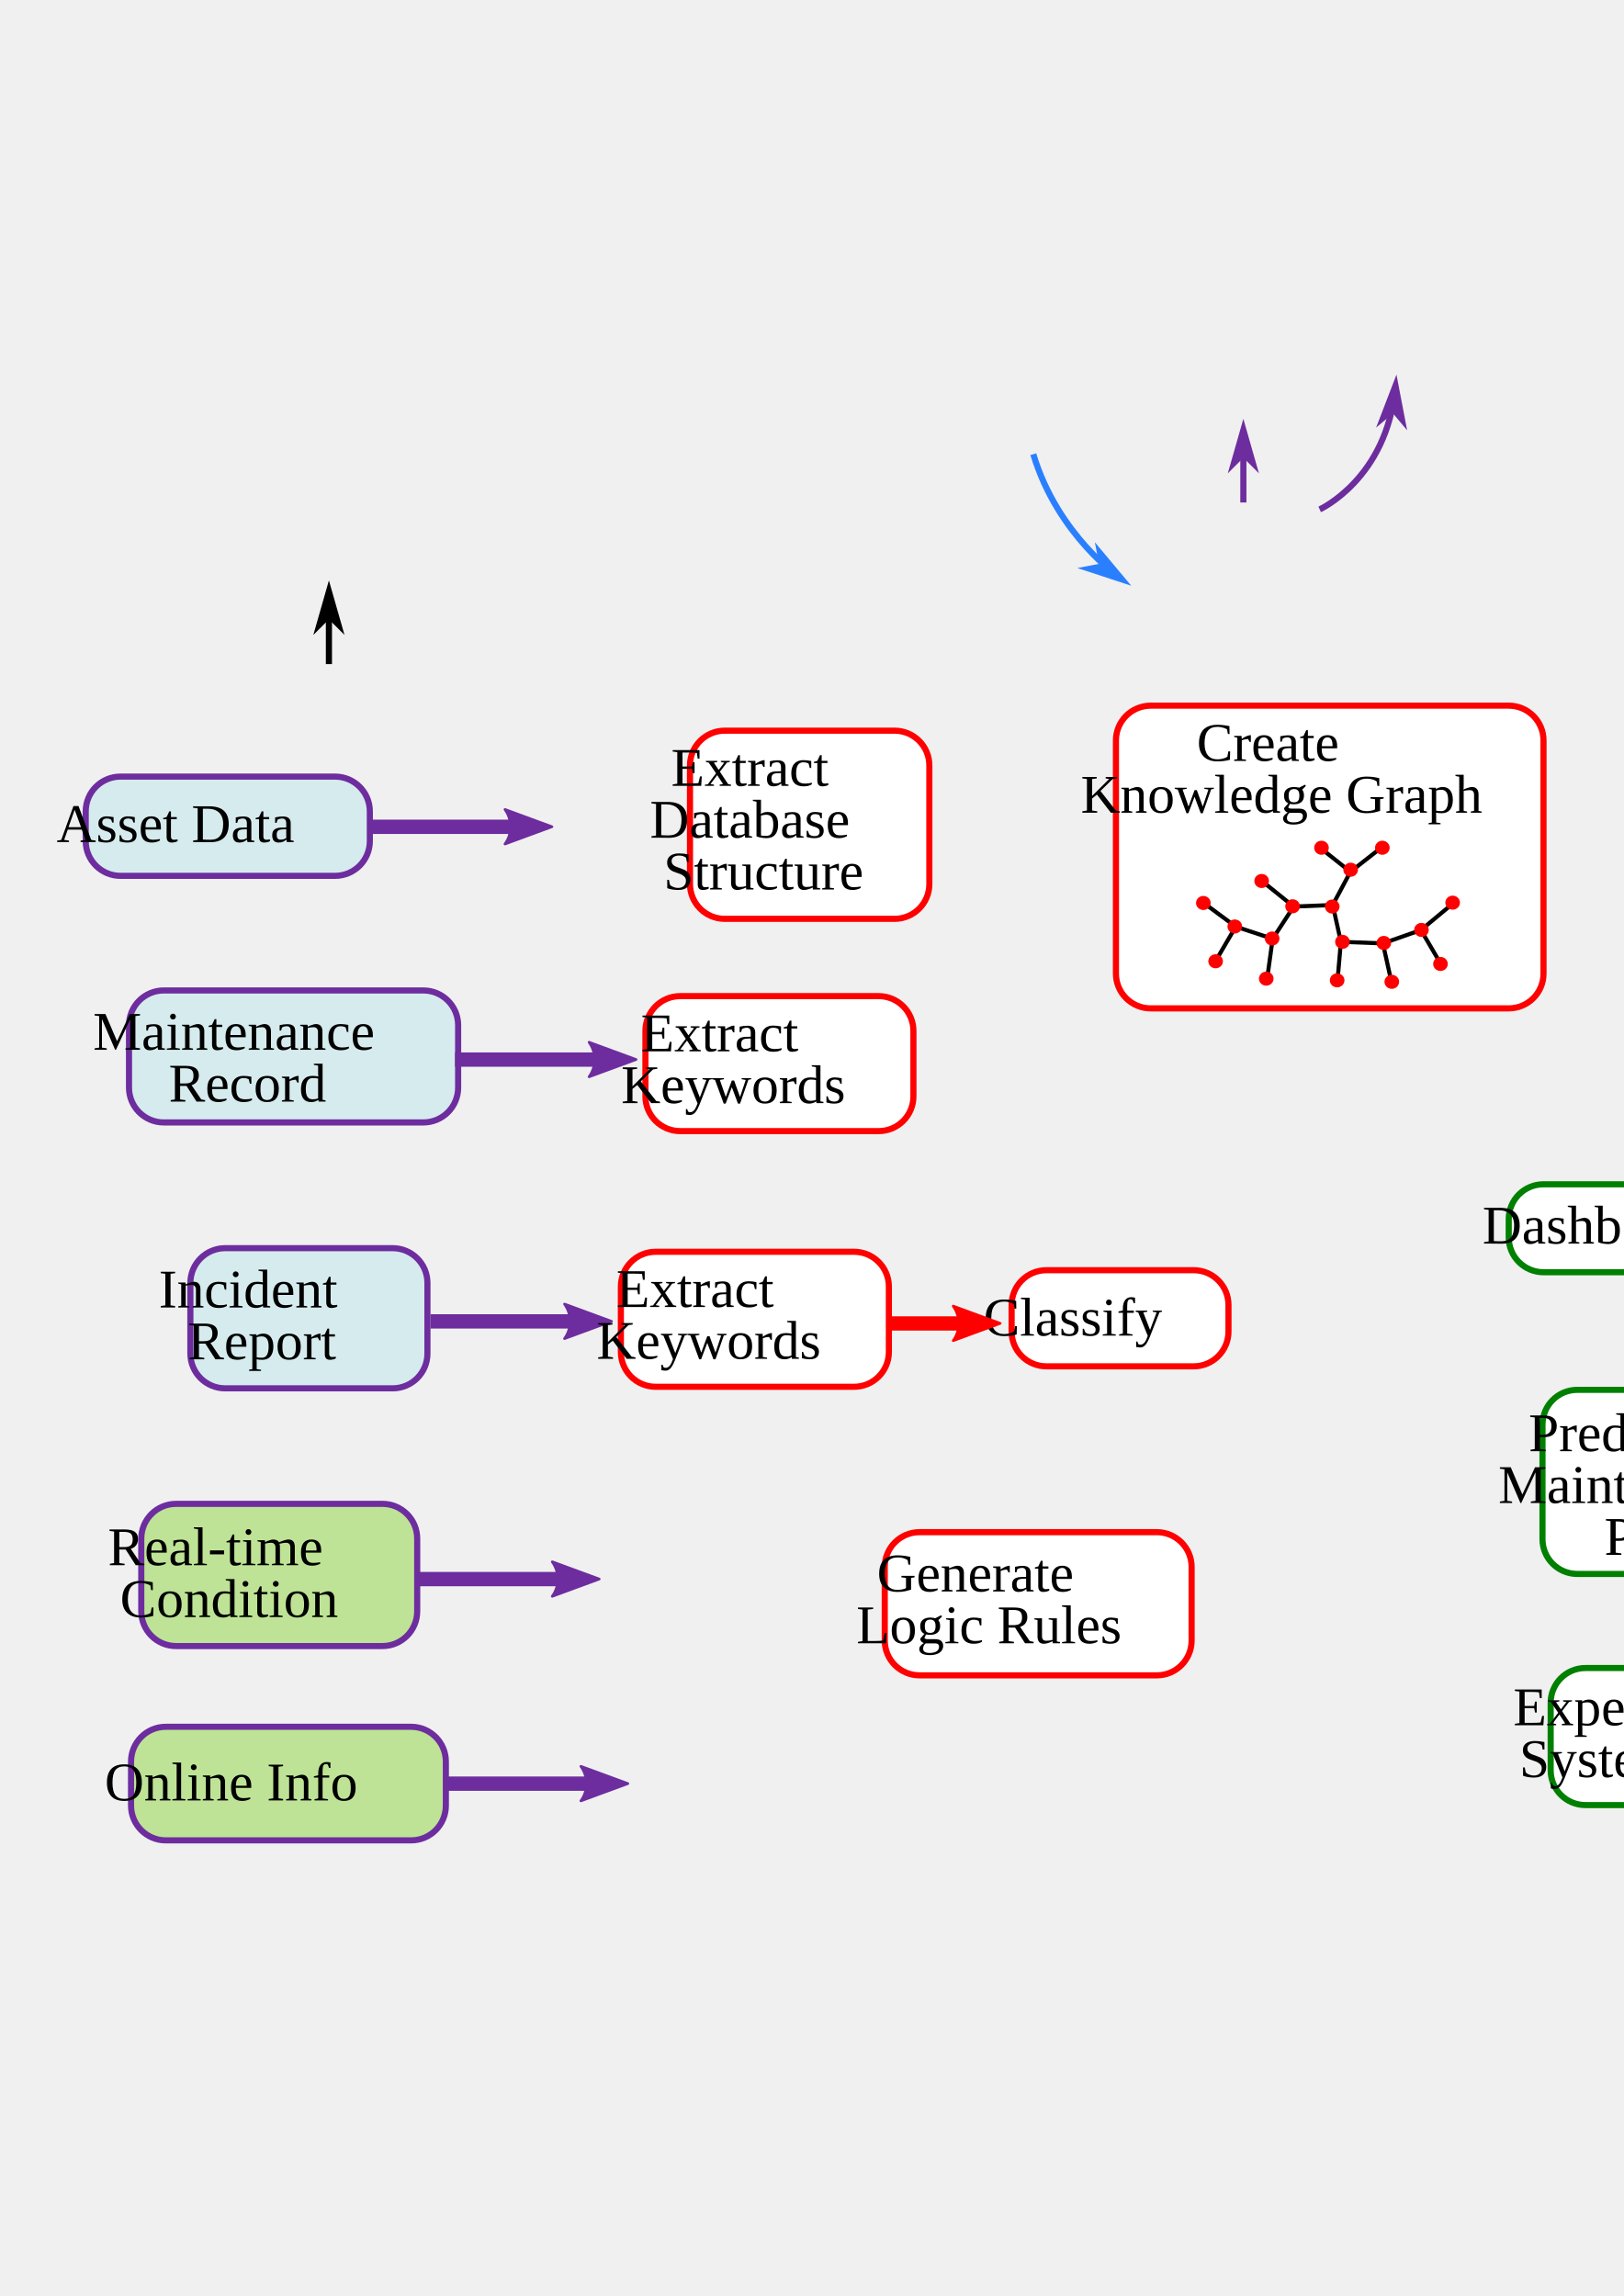
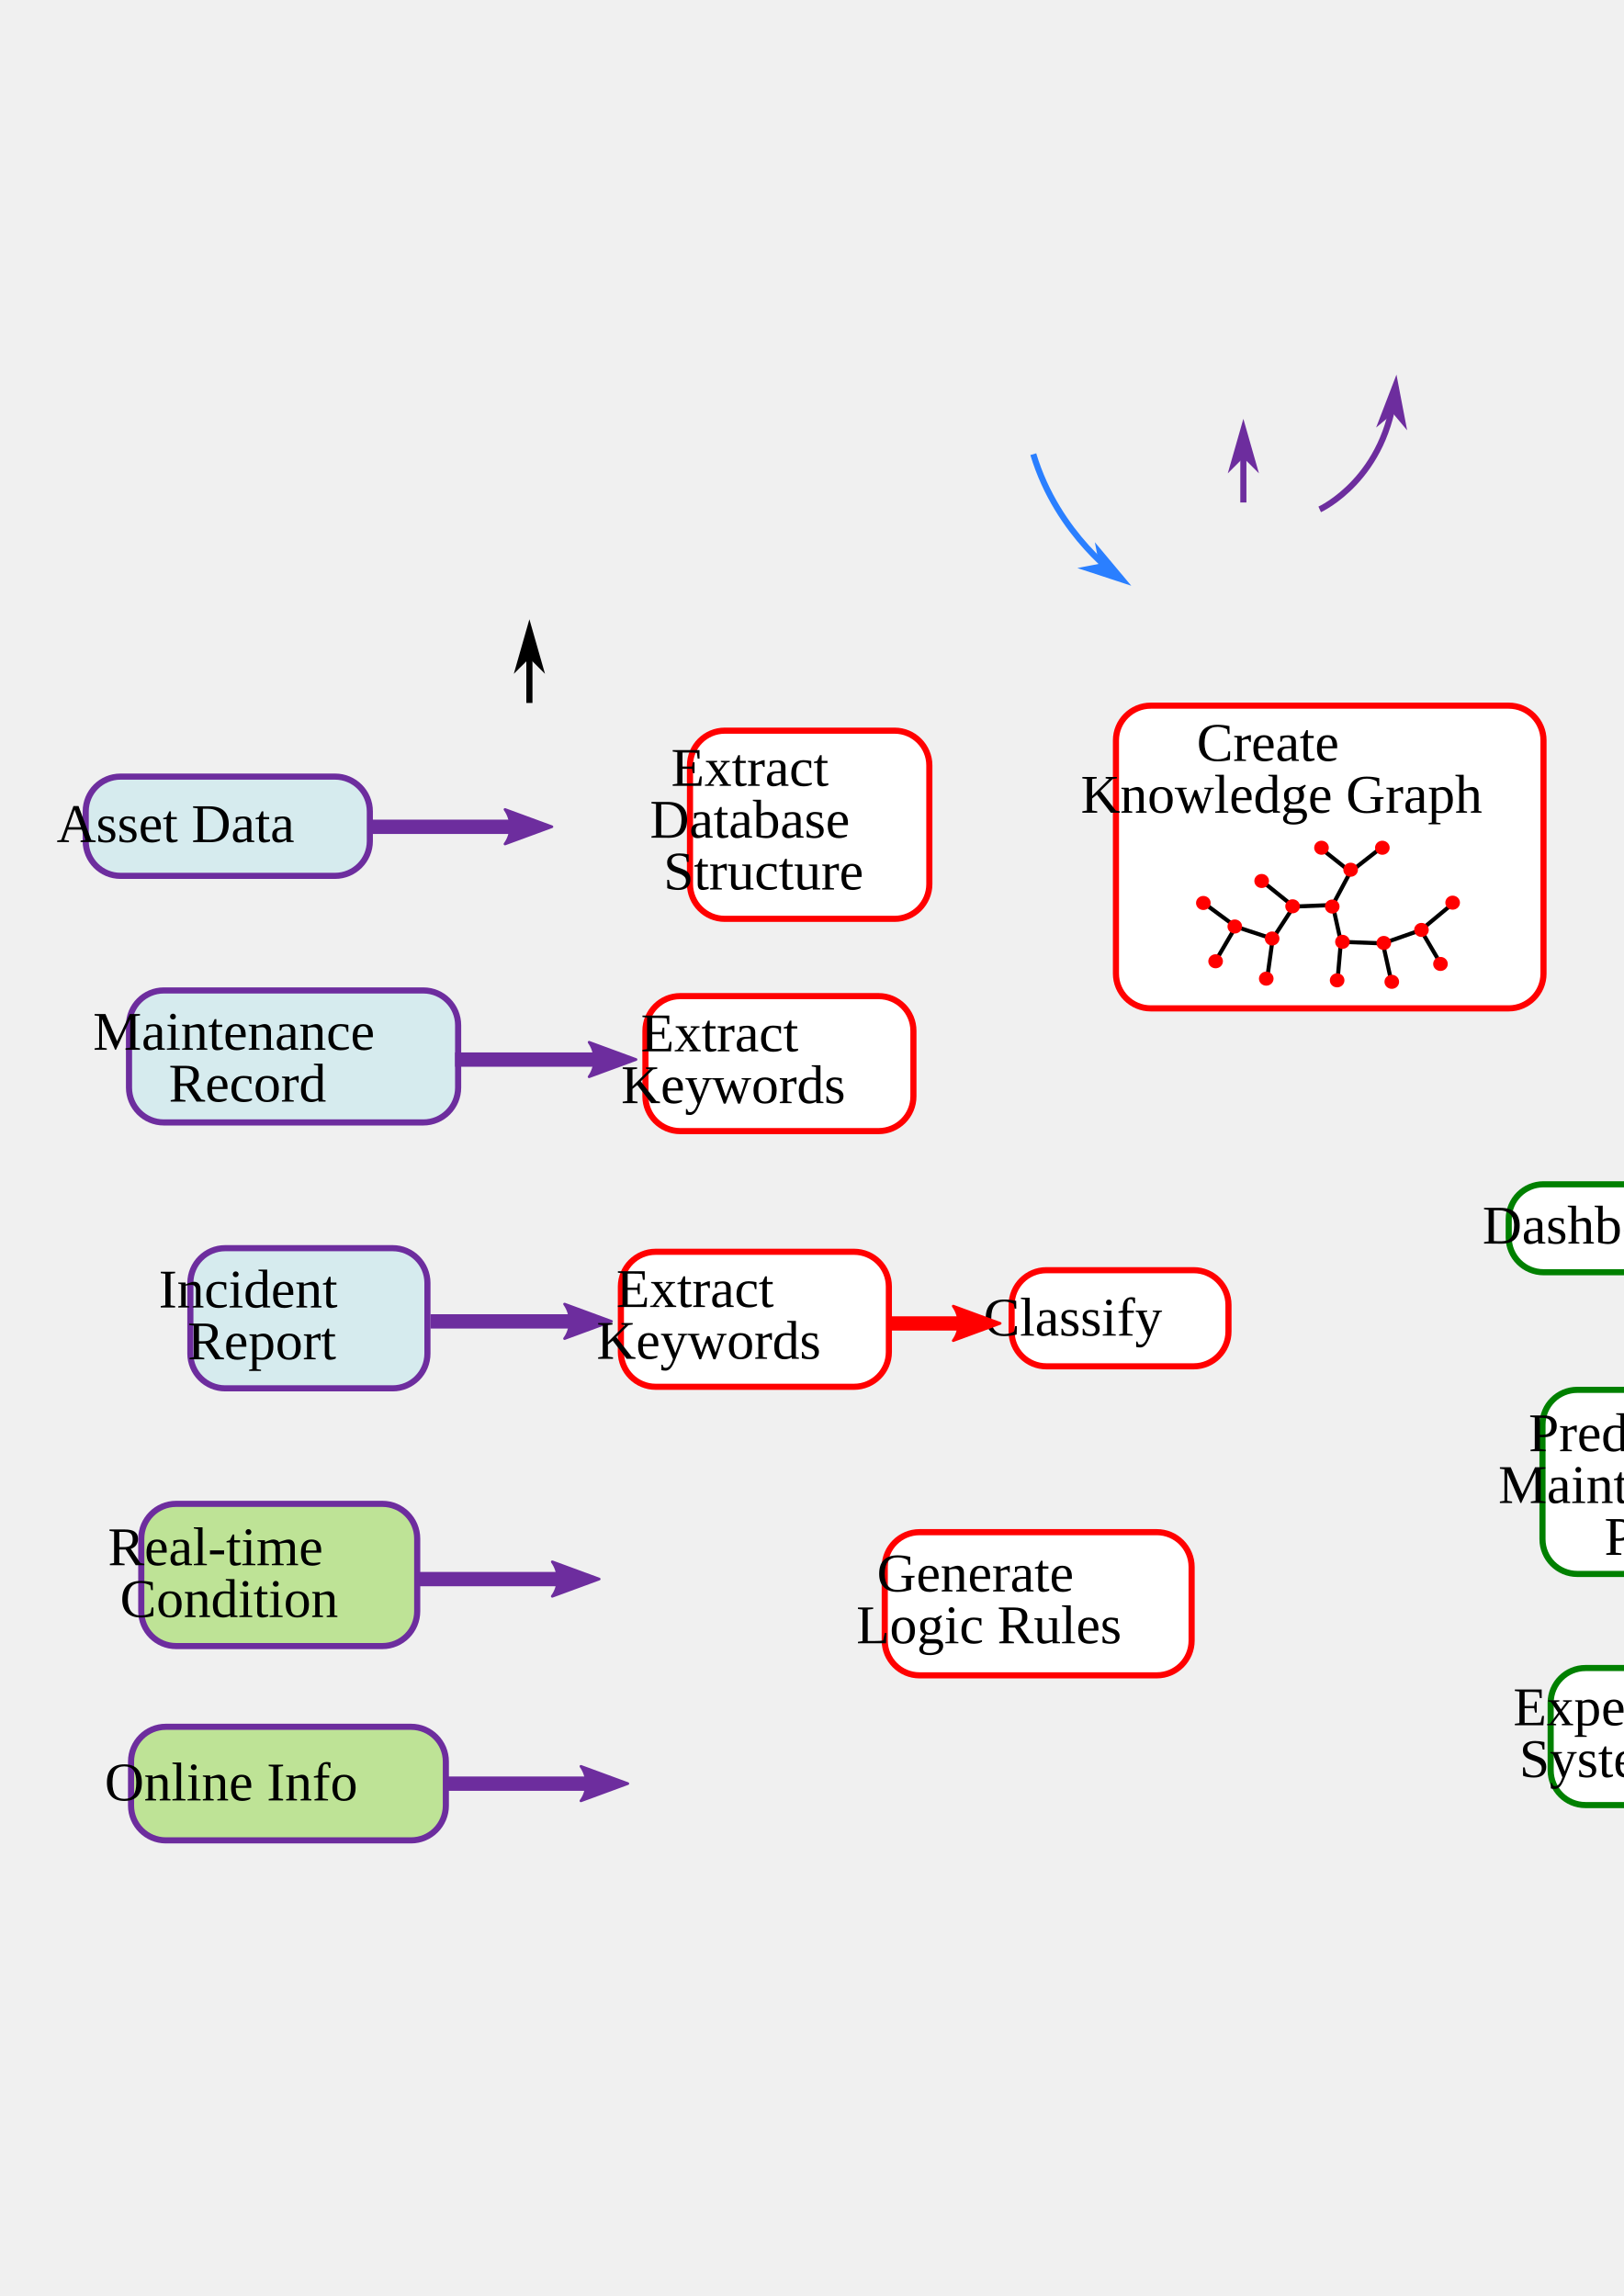
<svg xmlns="http://www.w3.org/2000/svg" width="210mm" height="297mm" viewBox="0 0 210 297" version="1.1" id="svg1285">
  <defs id="defs1279">
    <marker style="overflow:visible;" id="marker3373" refX="0.0" refY="0.0" orient="auto">
      <path transform="scale(0.3) rotate(180) translate(-2.3,0)" d="M 8.719,4.034 L -2.207,0.016 L 8.719,-4.002 C 6.973,-1.63 6.983,1.616 8.719,4.034 z " style="fill-rule:evenodd;stroke-width:0.625;stroke-linejoin:round;stroke:#6d2d9e;stroke-opacity:1;fill:#6d2d9e;fill-opacity:1" id="path3371" />
    </marker>
    <marker style="overflow:visible;" id="marker3291" refX="0.0" refY="0.0" orient="auto">
      <path transform="scale(0.2) rotate(180) translate(6,0)" style="fill-rule:evenodd;stroke:#6d2d9e;stroke-width:1pt;stroke-opacity:1;fill:#6d2d9e;fill-opacity:1" d="M 0.0,0.0 L 5.0,-5.0 L -12.5,0.0 L 5.0,5.0 L 0.0,0.0 z " id="path3289" />
    </marker>
    <marker style="overflow:visible;" id="marker3215" refX="0.0" refY="0.0" orient="auto">
      <path transform="scale(0.3) rotate(180) translate(-2.3,0)" d="M 8.719,4.034 L -2.207,0.016 L 8.719,-4.002 C 6.973,-1.63 6.983,1.616 8.719,4.034 z " style="fill-rule:evenodd;stroke-width:0.625;stroke-linejoin:round;stroke:#6d2d9e;stroke-opacity:1;fill:#6d2d9e;fill-opacity:1" id="path3213" />
    </marker>
    <marker style="overflow:visible;" id="Arrow2Send" refX="0.0" refY="0.0" orient="auto">
      <path transform="scale(0.3) rotate(180) translate(-2.3,0)" d="M 8.719,4.034 L -2.207,0.016 L 8.719,-4.002 C 6.973,-1.63 6.983,1.616 8.719,4.034 z " style="fill-rule:evenodd;stroke-width:0.625;stroke-linejoin:round;stroke:#6d2d9e;stroke-opacity:1;fill:#6d2d9e;fill-opacity:1" id="path2848" />
    </marker>
    <marker style="overflow:visible;" id="Arrow1Send" refX="0.0" refY="0.0" orient="auto">
      <path transform="scale(0.2) rotate(180) translate(6,0)" style="fill-rule:evenodd;stroke:#6d2d9e;stroke-width:1pt;stroke-opacity:1;fill:#6d2d9e;fill-opacity:1" d="M 0.0,0.0 L 5.0,-5.0 L -12.5,0.0 L 5.0,5.0 L 0.0,0.0 z " id="path2830" />
    </marker>
    <marker style="overflow:visible" refX="0" refY="0" orient="auto" id="marker2643">
      <path transform="matrix(-0.4,0,0,-0.4,-4,0)" style="fill:#6d2d9e;fill-opacity:1;fill-rule:evenodd;stroke:#6d2d9e;stroke-width:1pt;stroke-opacity:1" d="M 0,0 5,-5 -12.5,0 5,5 Z" id="path2641" />
    </marker>
    <marker style="overflow:visible" refX="0" refY="0" orient="auto" id="marker2633">
      <path transform="matrix(-0.4,0,0,-0.4,-4,0)" style="fill:#6d2d9e;fill-opacity:1;fill-rule:evenodd;stroke:#6d2d9e;stroke-width:1pt;stroke-opacity:1" d="M 0,0 5,-5 -12.5,0 5,5 Z" id="path2631" />
    </marker>
    <marker style="overflow:visible" id="marker1599-1-7" refX="0" refY="0" orient="auto">
      <path transform="matrix(-0.4,0,0,-0.4,-4,0)" style="fill:#000000;fill-opacity:1;fill-rule:evenodd;stroke:#000000;stroke-width:1pt;stroke-opacity:1" d="M 0,0 5,-5 -12.5,0 5,5 Z" id="path1597-7-5" />
    </marker>
    <marker style="overflow:visible" refX="0" refY="0" orient="auto" id="marker7221-85778">
      <path transform="matrix(-0.4,0,0,-0.4,-4,0)" style="fill:#6d2d9e;fill-opacity:1;fill-rule:evenodd;stroke:#6d2d9e;stroke-width:1pt;stroke-opacity:1" d="M 0,0 5,-5 -12.5,0 5,5 Z" id="path3335" />
    </marker>
    <marker style="overflow:visible" refX="0" refY="0" orient="auto" id="marker7181-73306">
      <path transform="matrix(-0.4,0,0,-0.4,-4,0)" style="fill:#2a7fff;fill-opacity:1;fill-rule:evenodd;stroke:#2a7fff;stroke-width:1pt;stroke-opacity:1" d="M 0,0 5,-5 -12.5,0 5,5 Z" id="path3332" />
    </marker>
    <marker style="overflow:visible" id="marker7221-3-6" refX="0" refY="0" orient="auto">
      <path transform="matrix(-0.4,0,0,-0.4,-4,0)" style="fill:#000000;fill-opacity:1;fill-rule:evenodd;stroke:#000000;stroke-width:1pt;stroke-opacity:1" d="M 0,0 5,-5 -12.5,0 5,5 Z" id="path7219-56-0" />
    </marker>
    <marker style="overflow:visible" id="marker3373-9" refX="0" refY="0" orient="auto">
      <path transform="matrix(-0.3,0,0,-0.3,0.69,0)" d="M 8.719,4.034 -2.207,0.016 8.719,-4.002 c -1.745,2.372 -1.735,5.617 -6e-7,8.035 z" style="fill:#6d2d9e;fill-opacity:1;fill-rule:evenodd;stroke:#6d2d9e;stroke-width:0.625;stroke-linejoin:round;stroke-opacity:1" id="path3371-0" />
    </marker>
    <marker style="overflow:visible" id="marker3373-6" refX="0" refY="0" orient="auto">
      <path transform="matrix(-0.3,0,0,-0.3,0.69,0)" d="M 8.719,4.034 -2.207,0.016 8.719,-4.002 c -1.745,2.372 -1.735,5.617 -6e-7,8.035 z" style="fill:#6d2d9e;fill-opacity:1;fill-rule:evenodd;stroke:#6d2d9e;stroke-width:0.625;stroke-linejoin:round;stroke-opacity:1" id="path3371-7" />
    </marker>
    <marker style="overflow:visible" id="marker3373-4" refX="0" refY="0" orient="auto">
      <path transform="matrix(-0.3,0,0,-0.3,0.69,0)" d="M 8.719,4.034 -2.207,0.016 8.719,-4.002 c -1.745,2.372 -1.735,5.617 -6e-7,8.035 z" style="fill:#6d2d9e;fill-opacity:1;fill-rule:evenodd;stroke:#6d2d9e;stroke-width:0.625;stroke-linejoin:round;stroke-opacity:1" id="path3371-06" />
    </marker>
    <marker style="overflow:visible" id="marker3373-7" refX="0" refY="0" orient="auto">
      <path transform="matrix(-0.3,0,0,-0.3,0.69,0)" d="M 8.719,4.034 -2.207,0.016 8.719,-4.002 c -1.745,2.372 -1.735,5.617 -6e-7,8.035 z" style="fill:#6d2d9e;fill-opacity:1;fill-rule:evenodd;stroke:#6d2d9e;stroke-width:0.625;stroke-linejoin:round;stroke-opacity:1" id="path3371-4" />
    </marker>
    <marker style="overflow:visible" id="marker3373-3" refX="0" refY="0" orient="auto">
      <path transform="matrix(-0.3,0,0,-0.3,0.69,0)" d="M 8.719,4.034 -2.207,0.016 8.719,-4.002 c -1.745,2.372 -1.735,5.617 -6e-7,8.035 z" style="fill:#ff0000;fill-opacity:1;fill-rule:evenodd;stroke:#ff0000;stroke-width:0.625;stroke-linejoin:round;stroke-opacity:1" id="path3371-78" />
    </marker>
  </defs>
  <g id="layer1">
    <g id="g2397" transform="translate(-67.8166,-33.55975)">
      <rect style="vector-effect:none;fill:#d6ebee;fill-opacity:1;stroke:#6d2d9e;stroke-width:0.794;stroke-linecap:butt;stroke-linejoin:round;stroke-miterlimit:4;stroke-dasharray:none;stroke-dashoffset:0;stroke-opacity:1" id="rect481-1-1" width="36.746" height="12.839" x="78.903" y="134.017" ry="4.498" />
      <text xml:space="preserve" style="font-style:normal;font-variant:normal;font-weight:normal;font-stretch:normal;font-size:7.056px;line-height:1.25;font-family:'Times New Roman';-inkscape-font-specification:'Times New Roman, Normal';font-variant-ligatures:normal;font-variant-caps:normal;font-variant-numeric:normal;font-feature-settings:normal;text-align:start;letter-spacing:0px;word-spacing:0px;writing-mode:lr-tb;text-anchor:start;fill:#000000;fill-opacity:1;stroke:none;stroke-width:0.265" x="96.7" y="142.483" id="text485-1-2">
        <tspan x="96.7" y="142.483" style="font-style:normal;font-variant:normal;font-weight:normal;font-stretch:normal;font-size:7.056px;font-family:'Times New Roman';-inkscape-font-specification:'Times New Roman, Normal';font-variant-ligatures:normal;font-variant-caps:normal;font-variant-numeric:normal;font-feature-settings:normal;text-align:center;writing-mode:lr-tb;text-anchor:middle;stroke-width:0.265" id="tspan487-6-7">Asset Data</tspan>
      </text>
    </g>
    <path id="path7169-4" d="m 170.682,65.893 c 0,0 8.731,-3.969 9.79,-15.875" style="font-variation-settings:normal;opacity:1;vector-effect:none;fill:none;fill-opacity:1;stroke:#6d2d9e;stroke-width:0.794;stroke-linecap:butt;stroke-linejoin:round;stroke-miterlimit:4;stroke-dasharray:none;stroke-dashoffset:0;stroke-opacity:1;marker-end:url(#marker7221-85778);stop-color:#000000;stop-opacity:1" />
    <path id="path7171-7" d="m 133.64,58.75 c 3.175,10.583 11.377,16.14 11.377,16.14" style="fill:none;stroke:#2a7fff;stroke-width:0.794;stroke-linecap:butt;stroke-linejoin:miter;stroke-miterlimit:4;stroke-dasharray:none;stroke-opacity:1;marker-end:url(#marker7181-73306)" />
    <g transform="translate(-0.1897493,-51.67211)" id="g494-9-6-3" style="stroke-width:0.794;stroke-miterlimit:4;stroke-dasharray:none">
      <rect style="opacity:1;vector-effect:none;fill:#ffffff;fill-opacity:1;stroke:#ff0000;stroke-width:0.794;stroke-linecap:butt;stroke-linejoin:round;stroke-miterlimit:4;stroke-dasharray:none;stroke-dashoffset:0;stroke-opacity:1" id="rect481-2-1-6" width="30.956" height="24.342" x="89.429" y="146.188" ry="4.498" />
      <text xml:space="preserve" style="font-style:normal;font-variant:normal;font-weight:normal;font-stretch:normal;font-size:7.056px;line-height:0;font-family:'Times New Roman';-inkscape-font-specification:'Times New Roman, Normal';font-variant-ligatures:normal;font-variant-caps:normal;font-variant-numeric:normal;font-feature-settings:normal;text-align:start;letter-spacing:0px;word-spacing:0px;writing-mode:lr-tb;text-anchor:start;fill:#000000;fill-opacity:1;stroke:none;stroke-width:0.794;stroke-miterlimit:4;stroke-dasharray:none" x="105.109" y="153.331" id="text485-2-1-7">
        <tspan x="105.109" y="153.331" style="line-height:0.95;text-align:center;text-anchor:middle;stroke-width:0.794;stroke-miterlimit:4;stroke-dasharray:none" id="tspan487-8-5-5">Extract</tspan>
        <tspan x="105.109" y="160.034" style="line-height:0.95;text-align:center;text-anchor:middle;stroke-width:0.794;stroke-miterlimit:4;stroke-dasharray:none" id="tspan4408">Database</tspan>
        <tspan x="105.109" y="166.737" style="line-height:0.95;text-align:center;text-anchor:middle;stroke-width:0.794;stroke-miterlimit:4;stroke-dasharray:none" id="tspan4410">Structure</tspan>
      </text>
    </g>
    <path id="path7169-2" d="M 47.976,106.951 H 68.878" style="font-variation-settings:normal;vector-effect:none;fill:none;fill-opacity:1;stroke:#6d2d9e;stroke-width:1.852;stroke-linecap:butt;stroke-linejoin:round;stroke-miterlimit:4;stroke-dasharray:none;stroke-dashoffset:0;stroke-opacity:1;marker-end:url(#marker3373);stop-color:#000000" />
    <path id="path7169-2-3" d="M 160.809,65.003 V 55.742" style="font-variation-settings:normal;vector-effect:none;fill:none;fill-opacity:1;stroke:#6d2d9e;stroke-width:0.794;stroke-linecap:butt;stroke-linejoin:round;stroke-miterlimit:4;stroke-dasharray:none;stroke-dashoffset:0;stroke-opacity:1;marker-end:url(#marker2643);stop-color:#000000" />
-     <g id="g6311-6" transform="translate(-48.34969,-427.0707)">
+     <g id="g6311-6" transform="translate(-22.42053,-422.0437)">
      <path id="path7169-2-1" d="m 90.89,512.975 v -9.26" style="fill:none;stroke:#000000;stroke-width:0.794;stroke-linecap:butt;stroke-linejoin:miter;stroke-miterlimit:4;stroke-dasharray:none;stroke-opacity:1;marker-end:url(#marker7221-3-6)" />
    </g>
    <g id="g2397-5" transform="translate(-58.51424,-6.6894)">
      <rect style="vector-effect:none;fill:#d6ebee;fill-opacity:1;stroke:#6d2d9e;stroke-width:0.794;stroke-linecap:butt;stroke-linejoin:round;stroke-miterlimit:4;stroke-dasharray:none;stroke-dashoffset:0;stroke-opacity:1" id="rect481-1-1-4" width="42.567" height="17.073" x="75.199" y="134.81" ry="4.498" />
      <text xml:space="preserve" style="font-style:normal;font-variant:normal;font-weight:normal;font-stretch:normal;font-size:7.056px;line-height:0.95;font-family:'Times New Roman';-inkscape-font-specification:'Times New Roman, Normal';font-variant-ligatures:normal;font-variant-caps:normal;font-variant-numeric:normal;font-feature-settings:normal;text-align:start;letter-spacing:0px;word-spacing:0px;writing-mode:lr-tb;text-anchor:start;fill:#000000;fill-opacity:1;stroke:none;stroke-width:0.265" x="96.7" y="142.483" id="text485-1-2-9">
        <tspan x="96.7" y="142.483" style="font-style:normal;font-variant:normal;font-weight:normal;font-stretch:normal;font-size:7.056px;font-family:'Times New Roman';-inkscape-font-specification:'Times New Roman, Normal';font-variant-ligatures:normal;font-variant-caps:normal;font-variant-numeric:normal;font-feature-settings:normal;text-align:center;writing-mode:lr-tb;text-anchor:middle;stroke-width:0.265" id="tspan487-6-7-2">Maintenance</tspan>
        <tspan x="96.7" y="149.186" style="font-style:normal;font-variant:normal;font-weight:normal;font-stretch:normal;font-size:7.056px;font-family:'Times New Roman';-inkscape-font-specification:'Times New Roman, Normal';font-variant-ligatures:normal;font-variant-caps:normal;font-variant-numeric:normal;font-feature-settings:normal;text-align:center;writing-mode:lr-tb;text-anchor:middle;stroke-width:0.265" id="tspan2578">Record</tspan>
      </text>
    </g>
    <g id="g2397-57" transform="translate(-56.66216,26.6481)">
      <rect style="vector-effect:none;fill:#d6ebee;fill-opacity:1;stroke:#6d2d9e;stroke-width:0.794;stroke-linecap:butt;stroke-linejoin:round;stroke-miterlimit:4;stroke-dasharray:none;stroke-dashoffset:0;stroke-opacity:1" id="rect481-1-1-49" width="30.66" height="18.131" x="81.284" y="134.81" ry="4.498" />
      <text xml:space="preserve" style="font-style:normal;font-variant:normal;font-weight:normal;font-stretch:normal;font-size:7.056px;line-height:0.95;font-family:'Times New Roman';-inkscape-font-specification:'Times New Roman, Normal';font-variant-ligatures:normal;font-variant-caps:normal;font-variant-numeric:normal;font-feature-settings:normal;text-align:start;letter-spacing:0px;word-spacing:0px;writing-mode:lr-tb;text-anchor:start;fill:#000000;fill-opacity:1;stroke:none;stroke-width:0.265" x="96.7" y="142.483" id="text485-1-2-94">
        <tspan x="96.7" y="142.483" style="font-style:normal;font-variant:normal;font-weight:normal;font-stretch:normal;font-size:7.056px;font-family:'Times New Roman';-inkscape-font-specification:'Times New Roman, Normal';font-variant-ligatures:normal;font-variant-caps:normal;font-variant-numeric:normal;font-feature-settings:normal;text-align:center;writing-mode:lr-tb;text-anchor:middle;stroke-width:0.265" id="tspan487-6-7-5">Incident</tspan>
        <tspan x="96.7" y="149.186" style="font-style:normal;font-variant:normal;font-weight:normal;font-stretch:normal;font-size:7.056px;font-family:'Times New Roman';-inkscape-font-specification:'Times New Roman, Normal';font-variant-ligatures:normal;font-variant-caps:normal;font-variant-numeric:normal;font-feature-settings:normal;text-align:center;writing-mode:lr-tb;text-anchor:middle;stroke-width:0.265" id="tspan2580">Report</tspan>
      </text>
    </g>
    <g id="g2397-9" transform="translate(-60.89549,59.9856)">
      <rect style="vector-effect:none;fill:#bee396;fill-opacity:1;stroke:#6d2d9e;stroke-width:0.794;stroke-linecap:butt;stroke-linejoin:round;stroke-miterlimit:4;stroke-dasharray:none;stroke-dashoffset:0;stroke-opacity:1" id="rect481-1-1-3" width="35.687" height="18.396" x="79.167" y="134.546" ry="4.498" />
      <text xml:space="preserve" style="font-style:normal;font-variant:normal;font-weight:normal;font-stretch:normal;font-size:7.056px;line-height:0.95;font-family:'Times New Roman';-inkscape-font-specification:'Times New Roman, Normal';font-variant-ligatures:normal;font-variant-caps:normal;font-variant-numeric:normal;font-feature-settings:normal;text-align:start;letter-spacing:0px;word-spacing:0px;writing-mode:lr-tb;text-anchor:start;fill:#000000;fill-opacity:1;stroke:none;stroke-width:0.265" x="96.7" y="142.483" id="text485-1-2-5">
        <tspan x="96.7" y="142.483" style="font-style:normal;font-variant:normal;font-weight:normal;font-stretch:normal;font-size:7.056px;font-family:'Times New Roman';-inkscape-font-specification:'Times New Roman, Normal';font-variant-ligatures:normal;font-variant-caps:normal;font-variant-numeric:normal;font-feature-settings:normal;text-align:center;writing-mode:lr-tb;text-anchor:middle;stroke-width:0.265" id="tspan487-6-7-7">Real-time</tspan>
        <tspan x="96.7" y="149.186" style="font-style:normal;font-variant:normal;font-weight:normal;font-stretch:normal;font-size:7.056px;font-family:'Times New Roman';-inkscape-font-specification:'Times New Roman, Normal';font-variant-ligatures:normal;font-variant-caps:normal;font-variant-numeric:normal;font-feature-settings:normal;text-align:center;writing-mode:lr-tb;text-anchor:middle;stroke-width:0.265" id="tspan2582">Condition</tspan>
      </text>
    </g>
    <g id="g2397-9-0" transform="translate(-60.63091,90.41268)">
      <rect style="vector-effect:none;fill:#bee396;fill-opacity:1;stroke:#6d2d9e;stroke-width:0.794;stroke-linecap:butt;stroke-linejoin:round;stroke-miterlimit:4;stroke-dasharray:none;stroke-dashoffset:0;stroke-opacity:1" id="rect481-1-1-3-8" width="40.715" height="14.691" x="77.58" y="132.958" ry="4.498" />
      <text xml:space="preserve" style="font-style:normal;font-variant:normal;font-weight:normal;font-stretch:normal;font-size:7.056px;line-height:1.25;font-family:'Times New Roman';-inkscape-font-specification:'Times New Roman, Normal';font-variant-ligatures:normal;font-variant-caps:normal;font-variant-numeric:normal;font-feature-settings:normal;text-align:start;letter-spacing:0px;word-spacing:0px;writing-mode:lr-tb;text-anchor:start;white-space:pre;inline-size:0;fill:#000000;fill-opacity:1;stroke:none;stroke-width:0.265" x="96.7" y="142.483" id="text485-1-2-5-1">
        <tspan x="96.7" y="142.483" style="font-style:normal;font-variant:normal;font-weight:normal;font-stretch:normal;font-size:7.056px;font-family:'Times New Roman';-inkscape-font-specification:'Times New Roman, Normal';font-variant-ligatures:normal;font-variant-caps:normal;font-variant-numeric:normal;font-feature-settings:normal;text-align:center;writing-mode:lr-tb;text-anchor:middle;stroke-width:0.265" id="tspan487-6-7-7-9">Online Info</tspan>
      </text>
    </g>
    <g transform="translate(108.0823,7.535404)" id="g494-9-6-3-9" style="stroke-width:0.794;stroke-miterlimit:4;stroke-dasharray:none">
      <rect style="opacity:1;vector-effect:none;fill:#ffffff;fill-opacity:1;stroke:#008000;stroke-width:0.794;stroke-linecap:butt;stroke-linejoin:round;stroke-miterlimit:4;stroke-dasharray:none;stroke-dashoffset:0;stroke-opacity:1" id="rect481-2-1-6-0" width="35.983" height="11.377" x="87.048" y="145.658" ry="4.498" />
      <text xml:space="preserve" style="font-style:normal;font-variant:normal;font-weight:normal;font-stretch:normal;font-size:7.056px;line-height:1.25;font-family:'Times New Roman';-inkscape-font-specification:'Times New Roman, Normal';font-variant-ligatures:normal;font-variant-caps:normal;font-variant-numeric:normal;font-feature-settings:normal;text-align:start;letter-spacing:0px;word-spacing:0px;writing-mode:lr-tb;text-anchor:start;fill:#000000;fill-opacity:1;stroke:none;stroke-width:0.794;stroke-miterlimit:4;stroke-dasharray:none" x="105.109" y="153.331" id="text485-2-1-7-2">
        <tspan x="105.991" y="153.331" style="text-align:center;text-anchor:middle;stroke-width:0.794;stroke-miterlimit:4;stroke-dasharray:none" id="tspan487-8-5-5-0">Dashboard </tspan>
      </text>
    </g>
    <g transform="translate(114.8292,34.39062)" id="g494-9-6-3-9-2" style="stroke-width:0.794;stroke-miterlimit:4;stroke-dasharray:none">
      <rect style="opacity:1;vector-effect:none;fill:#ffffff;fill-opacity:1;stroke:#008000;stroke-width:0.794;stroke-linecap:butt;stroke-linejoin:round;stroke-miterlimit:4;stroke-dasharray:none;stroke-dashoffset:0;stroke-opacity:1" id="rect481-2-1-6-0-1" width="40.746" height="23.813" x="84.667" y="145.394" ry="4.498" />
      <text xml:space="preserve" style="font-style:normal;font-variant:normal;font-weight:normal;font-stretch:normal;font-size:7.056px;line-height:0.95;font-family:'Times New Roman';-inkscape-font-specification:'Times New Roman, Normal';font-variant-ligatures:normal;font-variant-caps:normal;font-variant-numeric:normal;font-feature-settings:normal;text-align:start;letter-spacing:0px;word-spacing:0px;writing-mode:lr-tb;text-anchor:start;fill:#000000;fill-opacity:1;stroke:none;stroke-width:0.794;stroke-miterlimit:4;stroke-dasharray:none" x="105.109" y="153.331" id="text485-2-1-7-2-2">
        <tspan x="105.109" y="153.331" style="text-align:center;text-anchor:middle;stroke-width:0.794;stroke-miterlimit:4;stroke-dasharray:none" id="tspan487-8-5-5-0-0">Predictive</tspan>
        <tspan x="105.109" y="160.034" style="text-align:center;text-anchor:middle;stroke-width:0.794;stroke-miterlimit:4;stroke-dasharray:none" id="tspan3653">Maintenance</tspan>
        <tspan x="105.991" y="166.737" style="text-align:center;text-anchor:middle;stroke-width:0.794;stroke-miterlimit:4;stroke-dasharray:none" id="tspan3655">Plan </tspan>
      </text>
    </g>
    <g transform="translate(107.95,69.84478)" id="g494-9-6-3-9-7" style="stroke-width:0.794;stroke-miterlimit:4;stroke-dasharray:none">
      <rect style="opacity:1;vector-effect:none;fill:#ffffff;fill-opacity:1;stroke:#008000;stroke-width:0.794;stroke-linecap:butt;stroke-linejoin:round;stroke-miterlimit:4;stroke-dasharray:none;stroke-dashoffset:0;stroke-opacity:1" id="rect481-2-1-6-0-3" width="25.665" height="17.727" x="92.604" y="145.923" ry="4.498" />
      <text xml:space="preserve" style="font-style:normal;font-variant:normal;font-weight:normal;font-stretch:normal;font-size:7.056px;line-height:0.95;font-family:'Times New Roman';-inkscape-font-specification:'Times New Roman, Normal';font-variant-ligatures:normal;font-variant-caps:normal;font-variant-numeric:normal;font-feature-settings:normal;text-align:start;letter-spacing:0px;word-spacing:0px;writing-mode:lr-tb;text-anchor:start;fill:#000000;fill-opacity:1;stroke:none;stroke-width:0.794;stroke-miterlimit:4;stroke-dasharray:none" x="105.109" y="153.331" id="text485-2-1-7-2-1">
        <tspan x="105.109" y="153.331" style="text-align:center;text-anchor:middle;stroke-width:0.794;stroke-miterlimit:4;stroke-dasharray:none" id="tspan487-8-5-5-0-1">Expert</tspan>
        <tspan x="105.991" y="160.034" style="text-align:center;text-anchor:middle;stroke-width:0.794;stroke-miterlimit:4;stroke-dasharray:none" id="tspan3657">System </tspan>
      </text>
    </g>
    <path id="path7169-2-5" d="M 58.854,137.063 H 79.756" style="font-variation-settings:normal;vector-effect:none;fill:none;fill-opacity:1;stroke:#6d2d9e;stroke-width:1.852;stroke-linecap:butt;stroke-linejoin:round;stroke-miterlimit:4;stroke-dasharray:none;stroke-dashoffset:0;stroke-opacity:1;marker-end:url(#marker3373-9);stop-color:#000000" />
    <path id="path7169-2-7" d="M 55.679,170.93 H 76.581" style="font-variation-settings:normal;vector-effect:none;fill:none;fill-opacity:1;stroke:#6d2d9e;stroke-width:1.852;stroke-linecap:butt;stroke-linejoin:round;stroke-miterlimit:4;stroke-dasharray:none;stroke-dashoffset:0;stroke-opacity:1;marker-end:url(#marker3373-6);stop-color:#000000" />
    <path id="path7169-2-4" d="M 54.091,204.267 H 74.993" style="font-variation-settings:normal;vector-effect:none;fill:none;fill-opacity:1;stroke:#6d2d9e;stroke-width:1.852;stroke-linecap:butt;stroke-linejoin:round;stroke-miterlimit:4;stroke-dasharray:none;stroke-dashoffset:0;stroke-opacity:1;marker-end:url(#marker3373-4);stop-color:#000000" />
    <path id="path7169-2-8" d="M 57.795,230.726 H 78.697" style="font-variation-settings:normal;vector-effect:none;fill:none;fill-opacity:1;stroke:#6d2d9e;stroke-width:1.852;stroke-linecap:butt;stroke-linejoin:round;stroke-miterlimit:4;stroke-dasharray:none;stroke-dashoffset:0;stroke-opacity:1;marker-end:url(#marker3373-7);stop-color:#000000" />
    <g transform="translate(-7.276044,15.73749)" id="g494-9-6-3-6" style="stroke-width:0.794;stroke-miterlimit:4;stroke-dasharray:none">
      <rect style="opacity:1;vector-effect:none;fill:#ffffff;fill-opacity:1;stroke:#ff0000;stroke-width:0.794;stroke-linecap:butt;stroke-linejoin:round;stroke-miterlimit:4;stroke-dasharray:none;stroke-dashoffset:0;stroke-opacity:1" id="rect481-2-1-6-4" width="34.66" height="17.462" x="87.577" y="146.188" ry="4.498" />
      <text xml:space="preserve" style="font-style:normal;font-variant:normal;font-weight:normal;font-stretch:normal;font-size:7.056px;line-height:0.95;font-family:'Times New Roman';-inkscape-font-specification:'Times New Roman, Normal';font-variant-ligatures:normal;font-variant-caps:normal;font-variant-numeric:normal;font-feature-settings:normal;text-align:start;letter-spacing:0px;word-spacing:0px;writing-mode:lr-tb;text-anchor:start;fill:#000000;fill-opacity:1;stroke:none;stroke-width:0.794;stroke-miterlimit:4;stroke-dasharray:none" x="105.109" y="153.331" id="text485-2-1-7-6">
        <tspan x="105.109" y="153.331" style="text-align:center;text-anchor:middle;stroke-width:0.794;stroke-miterlimit:4;stroke-dasharray:none" id="tspan487-8-5-5-2">Extract</tspan>
        <tspan x="105.109" y="160.034" style="text-align:center;text-anchor:middle;stroke-width:0.794;stroke-miterlimit:4;stroke-dasharray:none" id="tspan4406">Keywords</tspan>
      </text>
    </g>
    <g transform="translate(39.81979,19.44165)" id="g494-9-6-3-8" style="stroke-width:0.794;stroke-miterlimit:4;stroke-dasharray:none">
      <rect style="opacity:1;vector-effect:none;fill:#ffffff;fill-opacity:1;stroke:#ff0000;stroke-width:0.794;stroke-linecap:butt;stroke-linejoin:round;stroke-miterlimit:4;stroke-dasharray:none;stroke-dashoffset:0;stroke-opacity:1" id="rect481-2-1-6-9" width="28.046" height="12.435" x="91.017" y="144.865" ry="4.498" />
      <text xml:space="preserve" style="font-style:normal;font-variant:normal;font-weight:normal;font-stretch:normal;font-size:7.056px;line-height:1.25;font-family:'Times New Roman';-inkscape-font-specification:'Times New Roman, Normal';font-variant-ligatures:normal;font-variant-caps:normal;font-variant-numeric:normal;font-feature-settings:normal;text-align:start;letter-spacing:0px;word-spacing:0px;writing-mode:lr-tb;text-anchor:start;fill:#000000;fill-opacity:1;stroke:none;stroke-width:0.794;stroke-miterlimit:4;stroke-dasharray:none" x="105.109" y="153.331" id="text485-2-1-7-60">
        <tspan x="105.109" y="153.331" style="text-align:center;text-anchor:middle;stroke-width:0.794;stroke-miterlimit:4;stroke-dasharray:none" id="tspan487-8-5-5-7">Classify</tspan>
      </text>
    </g>
    <g transform="translate(28.96876,52.53549)" id="g494-9-6-3-0" style="stroke-width:0.794;stroke-miterlimit:4;stroke-dasharray:none">
      <rect style="opacity:1;vector-effect:none;fill:#ffffff;fill-opacity:1;stroke:#ff0000;stroke-width:0.794;stroke-linecap:butt;stroke-linejoin:round;stroke-miterlimit:4;stroke-dasharray:none;stroke-dashoffset:0;stroke-opacity:1" id="rect481-2-1-6-1" width="39.688" height="18.521" x="85.46" y="145.658" ry="4.498" />
      <text xml:space="preserve" style="font-style:normal;font-variant:normal;font-weight:normal;font-stretch:normal;font-size:7.056px;line-height:0.95;font-family:'Times New Roman';-inkscape-font-specification:'Times New Roman, Normal';font-variant-ligatures:normal;font-variant-caps:normal;font-variant-numeric:normal;font-feature-settings:normal;text-align:start;letter-spacing:0px;word-spacing:0px;writing-mode:lr-tb;text-anchor:start;fill:#000000;fill-opacity:1;stroke:none;stroke-width:0.794;stroke-miterlimit:4;stroke-dasharray:none" x="105.109" y="153.331" id="text485-2-1-7-0">
        <tspan x="105.109" y="153.331" style="text-align:center;text-anchor:middle;stroke-width:0.794;stroke-miterlimit:4;stroke-dasharray:none" id="tspan487-8-5-5-1">Generate</tspan>
        <tspan x="105.109" y="160.034" style="text-align:center;text-anchor:middle;stroke-width:0.794;stroke-miterlimit:4;stroke-dasharray:none" id="tspan50523">Logic Rules</tspan>
      </text>
    </g>
    <g id="g50975" transform="translate(8.995833,-7.14375)">
      <rect style="vector-effect:none;fill:#ffffff;fill-opacity:1;stroke:#ff0000;stroke-width:0.794;stroke-linecap:butt;stroke-linejoin:round;stroke-miterlimit:4;stroke-dasharray:none;stroke-dashoffset:0;stroke-opacity:1" id="rect481-2-1-6-8" width="55.298" height="39.158" x="135.334" y="98.425" ry="4.498" />
      <text xml:space="preserve" style="font-style:normal;font-variant:normal;font-weight:normal;font-stretch:normal;font-size:7.056px;line-height:0.95;font-family:'Times New Roman';-inkscape-font-specification:'Times New Roman, Normal';font-variant-ligatures:normal;font-variant-caps:normal;font-variant-numeric:normal;font-feature-settings:normal;text-align:start;letter-spacing:0px;word-spacing:0px;writing-mode:lr-tb;text-anchor:start;fill:#000000;fill-opacity:1;stroke:none;stroke-width:0.794;stroke-miterlimit:4;stroke-dasharray:none" x="162.921" y="105.569" id="text485-2-1-7-26">
        <tspan x="162.921" y="105.569" style="text-align:center;text-anchor:middle;stroke-width:0.794;stroke-miterlimit:4;stroke-dasharray:none" id="tspan487-8-5-5-06">Create</tspan>
        <tspan x="162.921" y="112.272" style="text-align:center;text-anchor:middle;stroke-width:0.794;stroke-miterlimit:4;stroke-dasharray:none" id="tspan50521">Knowledge Graph</tspan>
      </text>
      <g id="g1052" transform="matrix(0.5,0,0,0.5,77.16621,91.27607)">
        <path id="path5194-6-37" d="m 138.711,65.106 8.612,6.363" style="fill:none;stroke:#000000;stroke-width:1.058;stroke-linecap:butt;stroke-linejoin:bevel;stroke-miterlimit:4;stroke-dasharray:none;stroke-opacity:1" />
        <path id="path5194-6-5-4" d="m 154.083,59.649 8.215,6.628" style="fill:none;stroke:#000000;stroke-width:1.058;stroke-linecap:butt;stroke-linejoin:bevel;stroke-miterlimit:4;stroke-dasharray:none;stroke-opacity:1" />
        <path id="path5194-6-0-5" d="m 147.324,71.469 9.551,3.142" style="fill:none;stroke:#000000;stroke-width:1.058;stroke-linecap:butt;stroke-linejoin:bevel;stroke-miterlimit:4;stroke-dasharray:none;stroke-opacity:1" />
        <path id="path5194-6-3-25" d="m 169.297,51.182 7.686,6.099" style="fill:none;stroke:#000000;stroke-width:1.058;stroke-linecap:butt;stroke-linejoin:bevel;stroke-miterlimit:4;stroke-dasharray:none;stroke-opacity:1" />
        <path id="path5194-6-6-4" d="m 195.226,72.349 5.437,9.274" style="fill:none;stroke:#000000;stroke-width:1.058;stroke-linecap:butt;stroke-linejoin:bevel;stroke-miterlimit:4;stroke-dasharray:none;stroke-opacity:1" />
        <path id="path5194-6-3-1-7" d="m 174.522,75.392 10.861,0.41" style="fill:none;stroke:#000000;stroke-width:1.058;stroke-linecap:butt;stroke-linejoin:bevel;stroke-miterlimit:4;stroke-dasharray:none;stroke-opacity:1" />
        <path id="path5194-6-3-0-4" d="m 185.383,75.802 9.842,-3.453" style="fill:none;stroke:#000000;stroke-width:1.058;stroke-linecap:butt;stroke-linejoin:bevel;stroke-miterlimit:4;stroke-dasharray:none;stroke-opacity:1" />
        <path id="path5194-6-3-6-4" d="m 195.226,72.349 8.414,-6.998" style="fill:none;stroke:#000000;stroke-width:1.058;stroke-linecap:butt;stroke-linejoin:bevel;stroke-miterlimit:4;stroke-dasharray:none;stroke-opacity:1" />
        <path id="path5194-6-3-3-3" d="m 185.383,75.802 2.381,10.716" style="fill:none;stroke:#000000;stroke-width:1.058;stroke-linecap:butt;stroke-linejoin:bevel;stroke-miterlimit:4;stroke-dasharray:none;stroke-opacity:1" />
        <path id="path5194-6-3-2-0" d="m 174.522,75.392 -0.913,10.464" style="fill:none;stroke:#000000;stroke-width:1.058;stroke-linecap:butt;stroke-linejoin:bevel;stroke-miterlimit:4;stroke-dasharray:none;stroke-opacity:1" />
        <path id="path5194-6-3-06-7" d="m 172.406,65.867 2.117,9.525" style="fill:none;stroke:#000000;stroke-width:1.058;stroke-linecap:butt;stroke-linejoin:bevel;stroke-miterlimit:4;stroke-dasharray:none;stroke-opacity:1" />
        <path id="path5194-6-3-15-8" d="m 162.298,66.277 10.107,-0.41" style="fill:none;stroke:#000000;stroke-width:1.058;stroke-linecap:butt;stroke-linejoin:bevel;stroke-miterlimit:4;stroke-dasharray:none;stroke-opacity:1" />
        <path id="path5194-6-3-5-6" d="m 176.983,57.281 -4.577,8.586" style="fill:none;stroke:#000000;stroke-width:1.058;stroke-linecap:butt;stroke-linejoin:bevel;stroke-miterlimit:4;stroke-dasharray:none;stroke-opacity:1" />
        <path id="path5194-6-3-4-8" d="m 185.106,50.918 -8.123,6.363" style="fill:none;stroke:#000000;stroke-width:1.058;stroke-linecap:butt;stroke-linejoin:bevel;stroke-miterlimit:4;stroke-dasharray:none;stroke-opacity:1" />
        <path id="path5194-6-3-7-8" d="m 162.298,66.277 -5.424,8.334" style="fill:none;stroke:#000000;stroke-width:1.058;stroke-linecap:butt;stroke-linejoin:bevel;stroke-miterlimit:4;stroke-dasharray:none;stroke-opacity:1" />
        <path id="path5194-6-3-65-4" d="m 156.875,74.611 -1.521,10.98" style="fill:none;stroke:#000000;stroke-width:1.058;stroke-linecap:butt;stroke-linejoin:bevel;stroke-miterlimit:4;stroke-dasharray:none;stroke-opacity:1" />
        <path id="path5194-6-3-69-3" d="m 147.324,71.469 -5.332,9.095" style="fill:none;stroke:#000000;stroke-width:1.058;stroke-linecap:butt;stroke-linejoin:bevel;stroke-miterlimit:4;stroke-dasharray:none;stroke-opacity:1" />
        <ellipse ry="1.455" rx="1.528" cy="85.36" cx="173.55" id="path5142-92-1" style="fill:#ff0000;fill-opacity:1;fill-rule:nonzero;stroke:#ff0000;stroke-width:0.728;stroke-miterlimit:4;stroke-dasharray:none;stroke-opacity:1" />
        <ellipse ry="1.455" rx="1.528" cy="85.743" cx="187.686" id="path5142-3-0-49" style="fill:#ff0000;fill-opacity:1;fill-rule:nonzero;stroke:#ff0000;stroke-width:0.728;stroke-miterlimit:4;stroke-dasharray:none;stroke-opacity:1" />
        <ellipse ry="1.455" rx="1.528" cy="65.265" cx="203.428" id="path5142-7-3-2" style="fill:#ff0000;fill-opacity:1;fill-rule:nonzero;stroke:#ff0000;stroke-width:0.728;stroke-miterlimit:4;stroke-dasharray:none;stroke-opacity:1" />
        <ellipse ry="1.455" rx="1.528" cy="75.689" cx="185.622" id="path5142-5-7-0" style="fill:#ff0000;fill-opacity:1;fill-rule:nonzero;stroke:#ff0000;stroke-width:0.728;stroke-miterlimit:4;stroke-dasharray:none;stroke-opacity:1" />
        <ellipse ry="1.455" rx="1.528" cy="72.316" cx="195.359" id="path5142-9-5-6" style="fill:#ff0000;fill-opacity:1;fill-rule:nonzero;stroke:#ff0000;stroke-width:0.728;stroke-miterlimit:4;stroke-dasharray:none;stroke-opacity:1" />
        <ellipse ry="1.455" rx="1.528" cy="81.116" cx="200.279" id="path5142-2-6-5-9-8" style="fill:#ff0000;fill-opacity:1;fill-rule:nonzero;stroke:#ff0000;stroke-width:0.728;stroke-miterlimit:4;stroke-dasharray:none;stroke-opacity:1" />
        <ellipse ry="1.455" rx="1.528" cy="75.398" cx="174.926" id="path5142-3-0-2-9" style="fill:#ff0000;fill-opacity:1;fill-rule:nonzero;stroke:#ff0000;stroke-width:0.728;stroke-miterlimit:4;stroke-dasharray:none;stroke-opacity:1" />
        <ellipse ry="1.455" rx="1.528" cy="66.27" cx="172.28" id="path5142-3-0-28-2" style="fill:#ff0000;fill-opacity:1;fill-rule:nonzero;stroke:#ff0000;stroke-width:0.728;stroke-miterlimit:4;stroke-dasharray:none;stroke-opacity:1" />
        <ellipse ry="1.455" rx="1.528" cy="56.745" cx="177.042" id="path5142-3-0-9-6" style="fill:#ff0000;fill-opacity:1;fill-rule:nonzero;stroke:#ff0000;stroke-width:0.728;stroke-miterlimit:4;stroke-dasharray:none;stroke-opacity:1" />
        <ellipse ry="1.455" rx="1.528" cy="51.057" cx="185.244" id="path5142-3-0-7-6" style="fill:#ff0000;fill-opacity:1;fill-rule:nonzero;stroke:#ff0000;stroke-width:0.728;stroke-miterlimit:4;stroke-dasharray:none;stroke-opacity:1" />
        <ellipse ry="1.455" rx="1.528" cy="51.057" cx="169.502" id="path5142-3-0-3-4" style="fill:#ff0000;fill-opacity:1;fill-rule:nonzero;stroke:#ff0000;stroke-width:0.728;stroke-miterlimit:4;stroke-dasharray:none;stroke-opacity:1" />
        <ellipse ry="1.455" rx="1.528" cy="59.656" cx="154.024" id="path5142-3-0-6-9" style="fill:#ff0000;fill-opacity:1;fill-rule:nonzero;stroke:#ff0000;stroke-width:0.728;stroke-miterlimit:4;stroke-dasharray:none;stroke-opacity:1" />
        <ellipse ry="1.455" rx="1.528" cy="66.204" cx="162.027" id="path5142-3-0-1-5" style="fill:#ff0000;fill-opacity:1;fill-rule:nonzero;stroke:#ff0000;stroke-width:0.728;stroke-miterlimit:4;stroke-dasharray:none;stroke-opacity:1" />
        <ellipse ry="1.455" rx="1.528" cy="74.538" cx="156.736" id="path5142-3-0-29-0" style="fill:#ff0000;fill-opacity:1;fill-rule:nonzero;stroke:#ff0000;stroke-width:0.728;stroke-miterlimit:4;stroke-dasharray:none;stroke-opacity:1" />
        <ellipse ry="1.455" rx="1.528" cy="84.923" cx="155.214" id="path5142-3-0-31-4" style="fill:#ff0000;fill-opacity:1;fill-rule:nonzero;stroke:#ff0000;stroke-width:0.728;stroke-miterlimit:4;stroke-dasharray:none;stroke-opacity:1" />
        <ellipse ry="1.455" rx="1.528" cy="71.429" cx="147.078" id="path5142-3-0-94-8" style="fill:#ff0000;fill-opacity:1;fill-rule:nonzero;stroke:#ff0000;stroke-width:0.728;stroke-miterlimit:4;stroke-dasharray:none;stroke-opacity:1" />
        <ellipse ry="1.455" rx="1.528" cy="80.425" cx="142.117" id="path5142-3-0-78-7" style="fill:#ff0000;fill-opacity:1;fill-rule:nonzero;stroke:#ff0000;stroke-width:0.728;stroke-miterlimit:4;stroke-dasharray:none;stroke-opacity:1" />
        <ellipse ry="1.455" rx="1.528" cy="65.344" cx="138.942" id="path5142-3-0-4-1" style="fill:#ff0000;fill-opacity:1;fill-rule:nonzero;stroke:#ff0000;stroke-width:0.728;stroke-miterlimit:4;stroke-dasharray:none;stroke-opacity:1" />
      </g>
    </g>
    <path id="path7169-2-86" d="m 114.945,171.194 h 11.906" style="font-variation-settings:normal;vector-effect:none;fill:none;fill-opacity:1;stroke:#ff0000;stroke-width:1.852;stroke-linecap:butt;stroke-linejoin:round;stroke-miterlimit:4;stroke-dasharray:none;stroke-dashoffset:0;stroke-opacity:1;marker-end:url(#marker3373-3);stop-color:#000000" />
    <g transform="translate(-4.101046,-17.33543)" id="g494-9-6-3-6-0" style="stroke-width:0.794;stroke-miterlimit:4;stroke-dasharray:none">
      <rect style="opacity:1;vector-effect:none;fill:#ffffff;fill-opacity:1;stroke:#ff0000;stroke-width:0.794;stroke-linecap:butt;stroke-linejoin:round;stroke-miterlimit:4;stroke-dasharray:none;stroke-dashoffset:0;stroke-opacity:1" id="rect481-2-1-6-4-4" width="34.66" height="17.462" x="87.577" y="146.188" ry="4.498" />
      <text xml:space="preserve" style="font-style:normal;font-variant:normal;font-weight:normal;font-stretch:normal;font-size:7.056px;line-height:0.95;font-family:'Times New Roman';-inkscape-font-specification:'Times New Roman, Normal';font-variant-ligatures:normal;font-variant-caps:normal;font-variant-numeric:normal;font-feature-settings:normal;text-align:start;letter-spacing:0px;word-spacing:0px;writing-mode:lr-tb;text-anchor:start;fill:#000000;fill-opacity:1;stroke:none;stroke-width:0.794;stroke-miterlimit:4;stroke-dasharray:none" x="105.109" y="153.331" id="text485-2-1-7-6-6">
        <tspan x="105.109" y="153.331" style="text-align:center;text-anchor:middle;stroke-width:0.794;stroke-miterlimit:4;stroke-dasharray:none" id="tspan487-8-5-5-2-7">Extract</tspan>
        <tspan x="105.109" y="160.034" style="text-align:center;text-anchor:middle;stroke-width:0.794;stroke-miterlimit:4;stroke-dasharray:none" id="tspan4406-6">Keywords</tspan>
      </text>
    </g>
  </g>
</svg>
